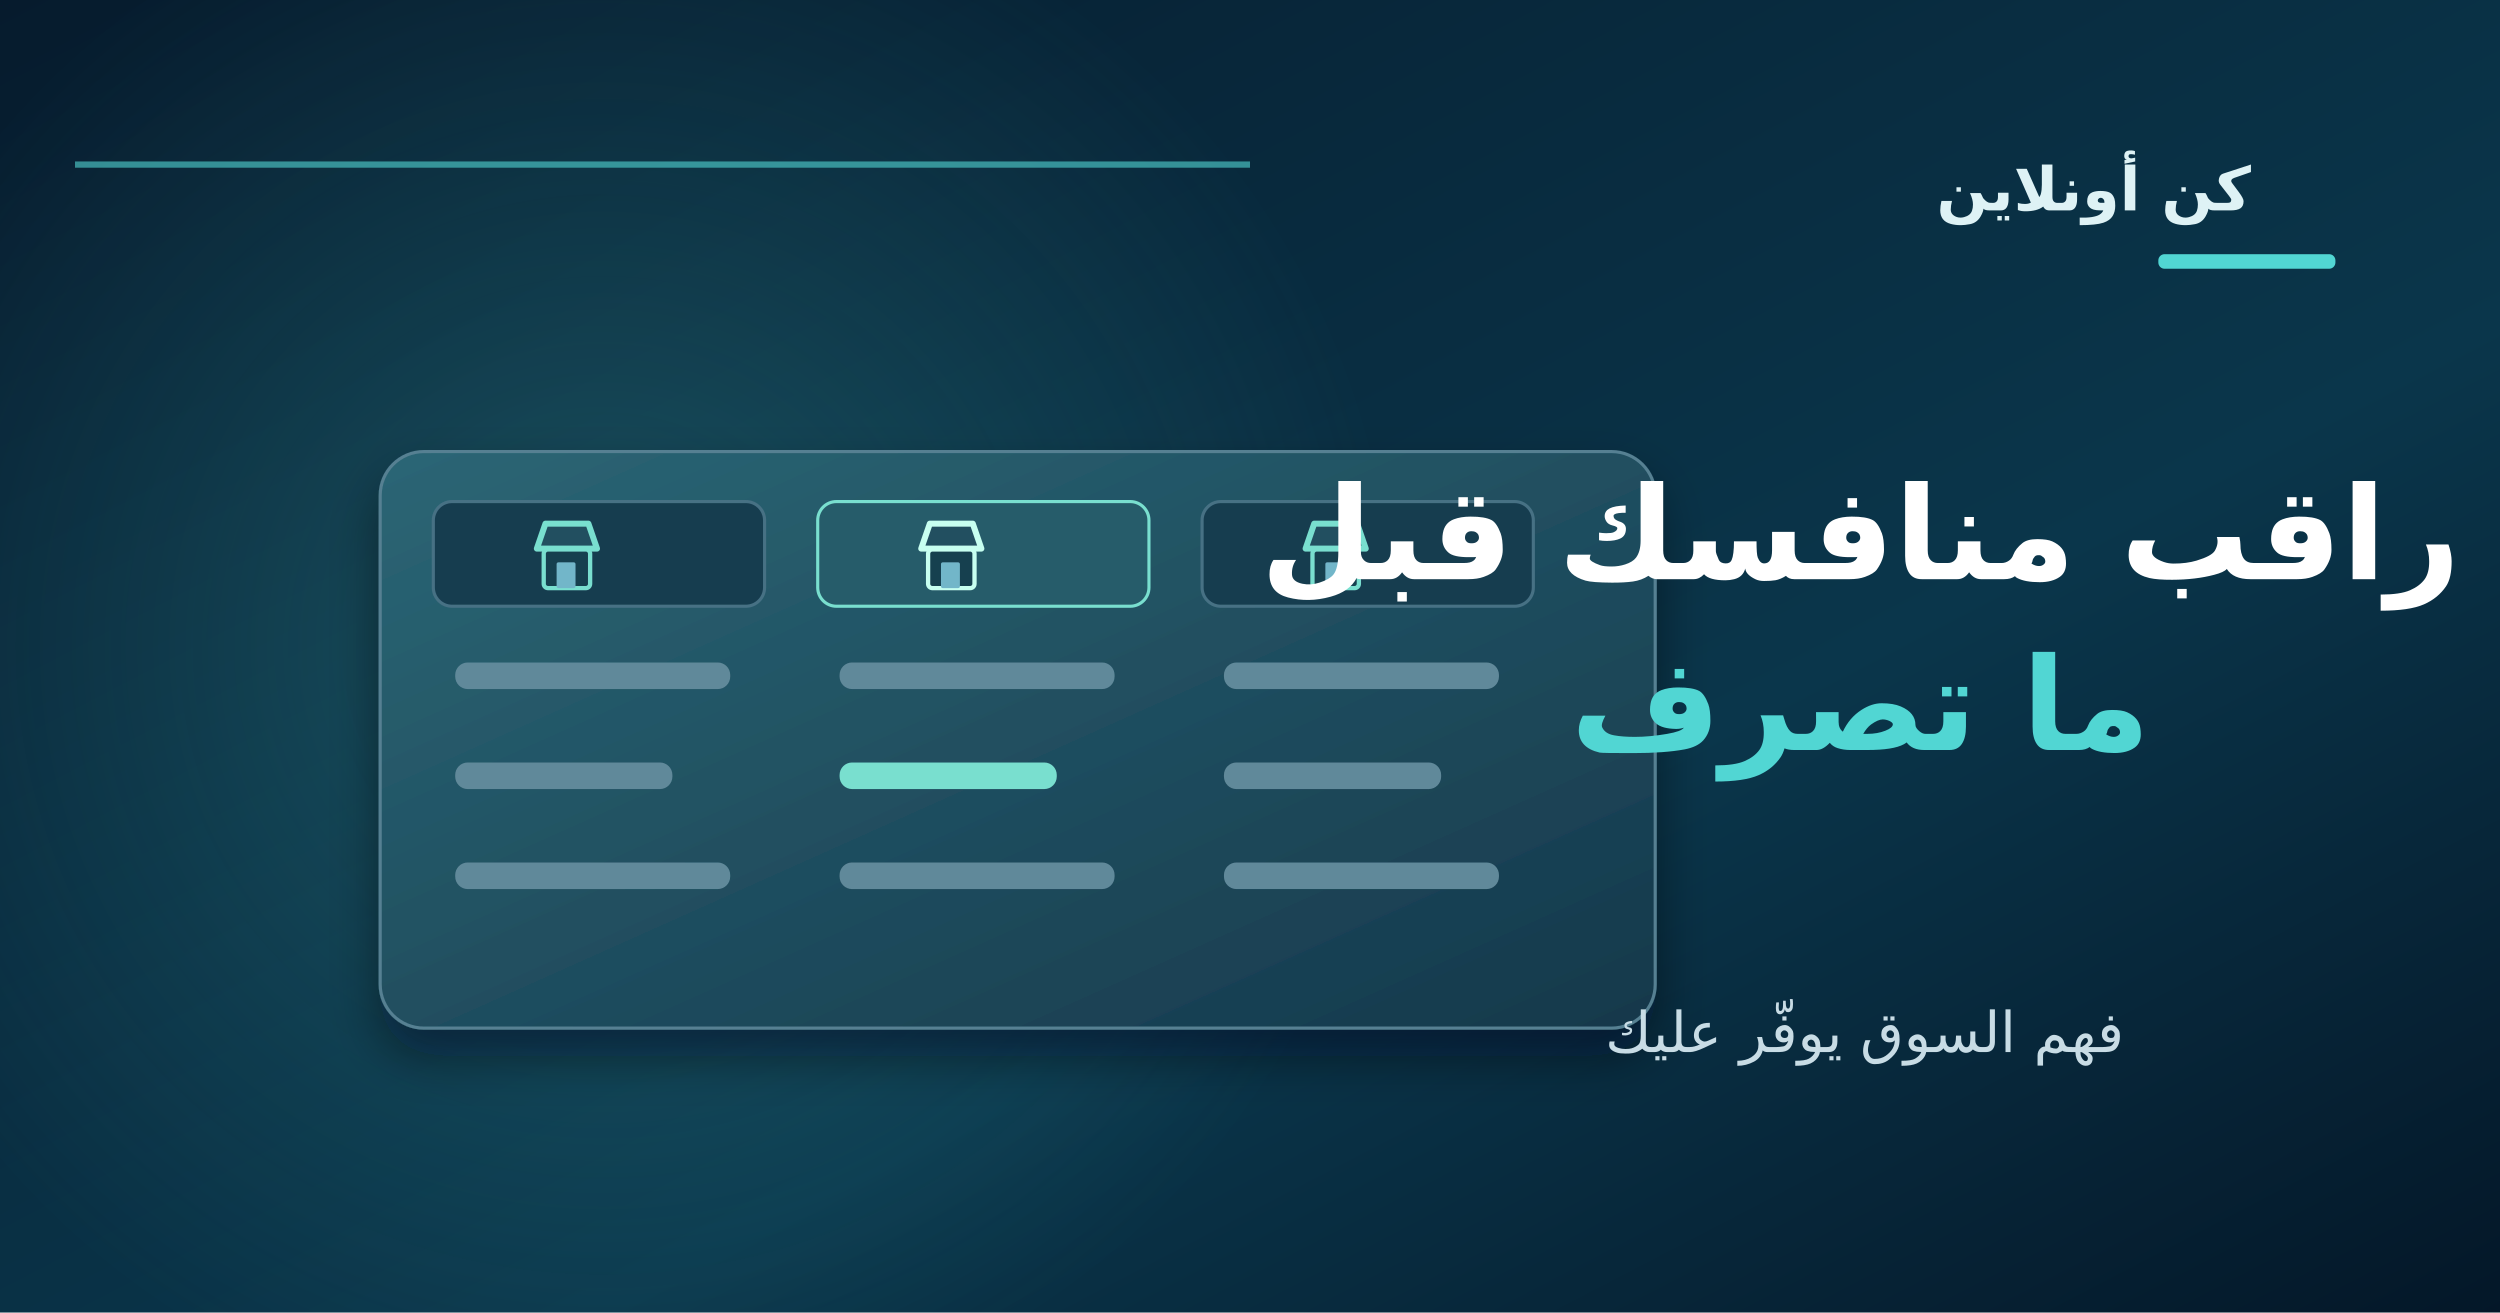
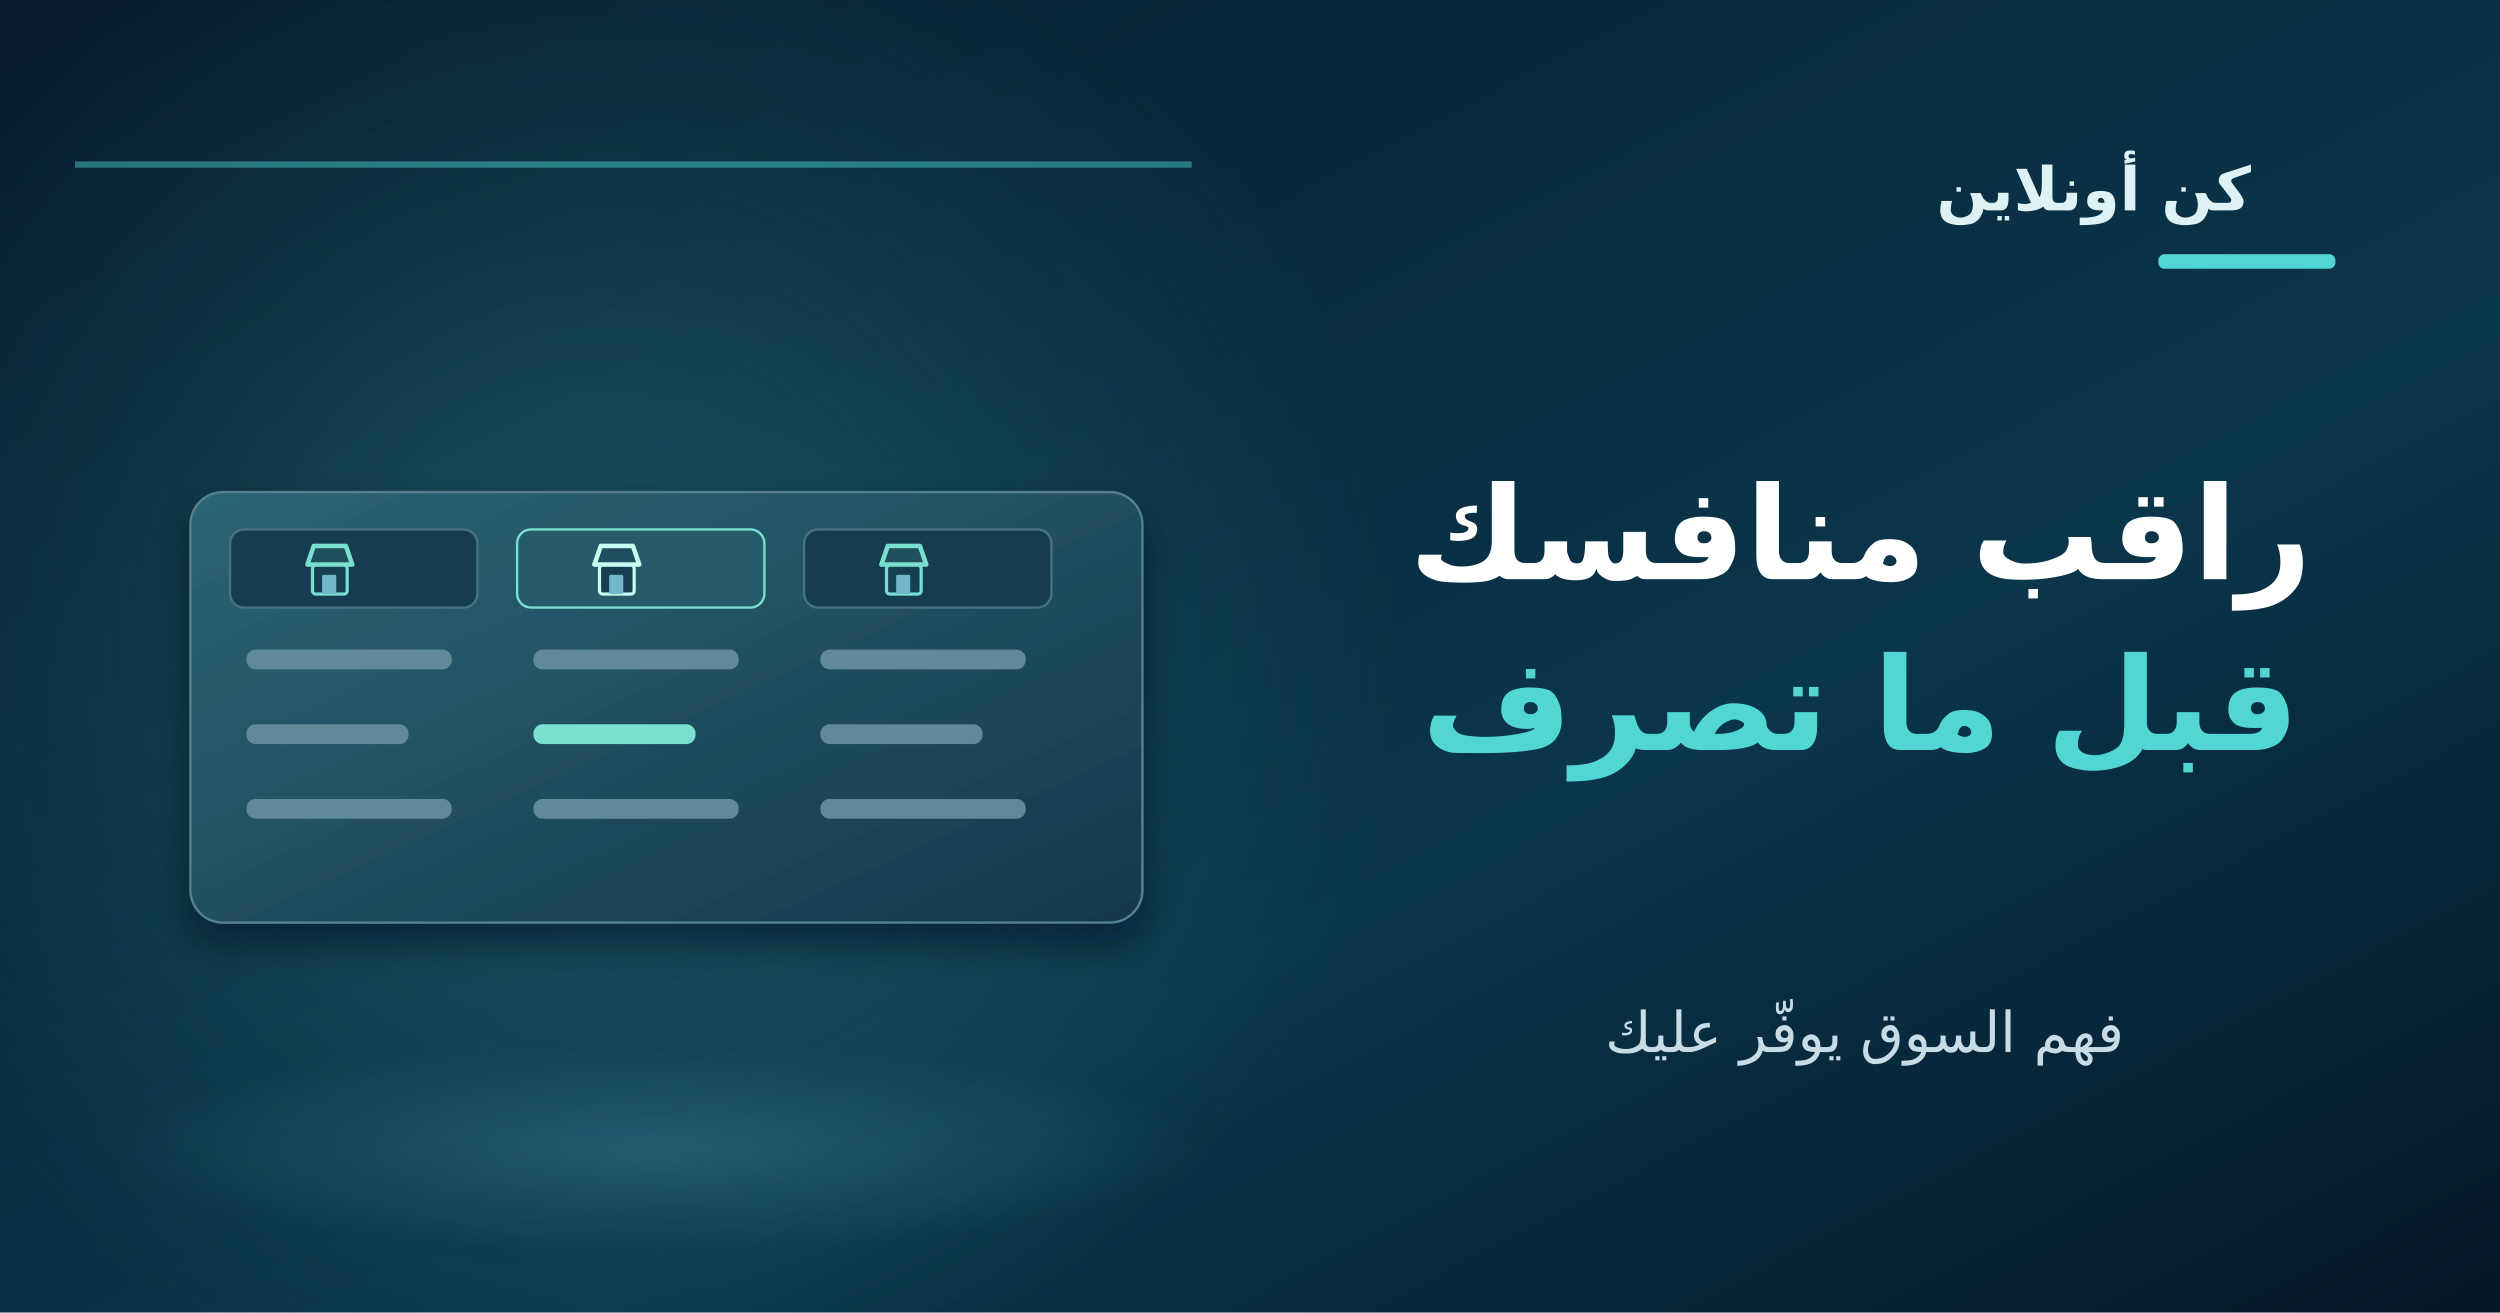
<svg xmlns="http://www.w3.org/2000/svg" width="1200" height="630" viewBox="0 0 1200 630" role="img" aria-labelledby="title desc">
  <defs>
    <linearGradient id="bg" x1="0" y1="0" x2="1" y2="1">
      <stop stop-color="#061b2d" />
      <stop offset=".62" stop-color="#0a364b" />
      <stop offset="1" stop-color="#041728" />
    </linearGradient>
    <radialGradient id="glow">
      <stop stop-color="#51d6d3" stop-opacity=".23" />
      <stop offset="1" stop-color="#51d6d3" stop-opacity="0" />
    </radialGradient>
    <linearGradient id="glass" x1="0" y1="0" x2="1" y2="1">
      <stop stop-color="#2b6675" />
      <stop offset="1" stop-color="#15384b" />
    </linearGradient>
    <filter id="drop" x="-30%" y="-30%" width="170%" height="170%">
      <feDropShadow dx="0" dy="17" stdDeviation="16" flood-color="#010e19" flood-opacity=".45" />
    </filter>
+     <clipPath id="artStage">
+       <rect x="15" y="105" width="614" height="440" rx="12" />
+     </clipPath>
+     <radialGradient id="floor">
+       <stop stop-color="#3a798d" stop-opacity=".45" />
+       <stop offset="1" stop-color="#3a798d" stop-opacity="0" />
+     </radialGradient>
  </defs>
  <rect width="1200" height="630" fill="url(#bg)" />
  <circle cx="290" cy="310" r="381" fill="url(#glow)" />
-   <path d="M36 79H600" stroke="#51d6d3" stroke-width="3" opacity=".6" />
-   <g id="topic-art" filter="url(#drop)" transform="translate(40 108) scale(.75)">
-     <rect x="190" y="145" width="816" height="369" rx="28" fill="url(#glass)" stroke="#568092" stroke-width="2" />
-     <rect x="224" y="177" width="212" height="67" rx="12" fill="#183d50" stroke="#467184" stroke-width="2" />
-     <g transform="translate(282 184) scale(0.55)">
-       <path d="M15 42L25 13H75L85 42Z" fill="#234f60" stroke="#79dfcf" stroke-width="7" stroke-linecap="round" stroke-linejoin="round" />
-       <rect x="23" y="43" width="54" height="45" rx="5" fill="#183f50" stroke="#79dfcf" stroke-width="5" />
-       <rect x="38" y="58" width="22" height="30" rx="2" fill="#72b6c9" stroke="none" stroke-width="0" />
+   <ellipse cx="315" cy="551" rx="260" ry="50" fill="url(#floor)" />
+   <path d="M36 79H572" stroke="#51d6d3" stroke-width="3" opacity=".46" />
+   <g clip-path="url(#artStage)">
+     <g id="topic-art" filter="url(#drop)" transform="translate(-15 155) scale(.56)">
+       <rect x="190" y="145" width="816" height="369" rx="28" fill="url(#glass)" stroke="#568092" stroke-width="2" />
+       <rect x="224" y="177" width="212" height="67" rx="12" fill="#183d50" stroke="#467184" stroke-width="2" />
+       <g transform="translate(282 184) scale(0.55)">
+         <path d="M15 42L25 13H75L85 42Z" fill="#234f60" stroke="#79dfcf" stroke-width="7" stroke-linecap="round" stroke-linejoin="round" />
+         <rect x="23" y="43" width="54" height="45" rx="5" fill="#183f50" stroke="#79dfcf" stroke-width="5" />
+         <rect x="38" y="58" width="22" height="30" rx="2" fill="#72b6c9" stroke="none" stroke-width="0" />
+       </g>
+       <rect x="470" y="177" width="212" height="67" rx="12" fill="#275c6a" stroke="#79dfcf" stroke-width="2" />
+       <g transform="translate(528 184) scale(0.55)">
+         <path d="M15 42L25 13H75L85 42Z" fill="#234f60" stroke="#c7fff0" stroke-width="7" stroke-linecap="round" stroke-linejoin="round" />
+         <rect x="23" y="43" width="54" height="45" rx="5" fill="#183f50" stroke="#c7fff0" stroke-width="5" />
+         <rect x="38" y="58" width="22" height="30" rx="2" fill="#72b6c9" stroke="none" stroke-width="0" />
+       </g>
+       <rect x="716" y="177" width="212" height="67" rx="12" fill="#183d50" stroke="#467184" stroke-width="2" />
+       <g transform="translate(774 184) scale(0.55)">
+         <path d="M15 42L25 13H75L85 42Z" fill="#234f60" stroke="#79dfcf" stroke-width="7" stroke-linecap="round" stroke-linejoin="round" />
+         <rect x="23" y="43" width="54" height="45" rx="5" fill="#183f50" stroke="#79dfcf" stroke-width="5" />
+         <rect x="38" y="58" width="22" height="30" rx="2" fill="#72b6c9" stroke="none" stroke-width="0" />
+       </g>
+       <rect x="238" y="280" width="176" height="17" rx="8" fill="#61899a" stroke="none" stroke-width="0" />
+       <rect x="484" y="280" width="176" height="17" rx="8" fill="#61899a" stroke="none" stroke-width="0" />
+       <rect x="730" y="280" width="176" height="17" rx="8" fill="#61899a" stroke="none" stroke-width="0" />
+       <rect x="238" y="344" width="139" height="17" rx="8" fill="#61899a" stroke="none" stroke-width="0" />
+       <rect x="484" y="344" width="139" height="17" rx="8" fill="#79dfcf" stroke="none" stroke-width="0" />
+       <rect x="730" y="344" width="139" height="17" rx="8" fill="#61899a" stroke="none" stroke-width="0" />
+       <rect x="238" y="408" width="176" height="17" rx="8" fill="#61899a" stroke="none" stroke-width="0" />
+       <rect x="484" y="408" width="176" height="17" rx="8" fill="#61899a" stroke="none" stroke-width="0" />
+       <rect x="730" y="408" width="176" height="17" rx="8" fill="#61899a" stroke="none" stroke-width="0" />
    </g>
-     <rect x="470" y="177" width="212" height="67" rx="12" fill="#275c6a" stroke="#79dfcf" stroke-width="2" />
-     <g transform="translate(528 184) scale(0.55)">
-       <path d="M15 42L25 13H75L85 42Z" fill="#234f60" stroke="#c7fff0" stroke-width="7" stroke-linecap="round" stroke-linejoin="round" />
-       <rect x="23" y="43" width="54" height="45" rx="5" fill="#183f50" stroke="#c7fff0" stroke-width="5" />
-       <rect x="38" y="58" width="22" height="30" rx="2" fill="#72b6c9" stroke="none" stroke-width="0" />
-     </g>
-     <rect x="716" y="177" width="212" height="67" rx="12" fill="#183d50" stroke="#467184" stroke-width="2" />
-     <g transform="translate(774 184) scale(0.55)">
-       <path d="M15 42L25 13H75L85 42Z" fill="#234f60" stroke="#79dfcf" stroke-width="7" stroke-linecap="round" stroke-linejoin="round" />
-       <rect x="23" y="43" width="54" height="45" rx="5" fill="#183f50" stroke="#79dfcf" stroke-width="5" />
-       <rect x="38" y="58" width="22" height="30" rx="2" fill="#72b6c9" stroke="none" stroke-width="0" />
-     </g>
-     <rect x="238" y="280" width="176" height="17" rx="8" fill="#61899a" stroke="none" stroke-width="0" />
-     <rect x="484" y="280" width="176" height="17" rx="8" fill="#61899a" stroke="none" stroke-width="0" />
-     <rect x="730" y="280" width="176" height="17" rx="8" fill="#61899a" stroke="none" stroke-width="0" />
-     <rect x="238" y="344" width="139" height="17" rx="8" fill="#61899a" stroke="none" stroke-width="0" />
-     <rect x="484" y="344" width="139" height="17" rx="8" fill="#79dfcf" stroke="none" stroke-width="0" />
-     <rect x="730" y="344" width="139" height="17" rx="8" fill="#61899a" stroke="none" stroke-width="0" />
-     <rect x="238" y="408" width="176" height="17" rx="8" fill="#61899a" stroke="none" stroke-width="0" />
-     <rect x="484" y="408" width="176" height="17" rx="8" fill="#61899a" stroke="none" stroke-width="0" />
-     <rect x="730" y="408" width="176" height="17" rx="8" fill="#61899a" stroke="none" stroke-width="0" />
  </g>
  <text x="1005" y="101" direction="rtl" text-anchor="middle" font-family="Cairo,Tajawal,Segoe UI,Arial,sans-serif" font-size="29" font-weight="700" fill="#def2f5">كن أونلاين</text>
  <rect x="1036" y="122" width="85" height="7" rx="3" fill="#51d6d3" />
  <g id="hook">
-     <text x="893" y="278" direction="rtl" unicode-bidi="plaintext" text-anchor="middle" font-family="Cairo,Tajawal,Segoe UI,Arial,sans-serif" font-size="62" font-weight="900" fill="#ffffff">راقب منافسك قبل</text>
-     <text x="893" y="360" direction="rtl" unicode-bidi="plaintext" text-anchor="middle" font-family="Cairo,Tajawal,Segoe UI,Arial,sans-serif" font-size="62" font-weight="900" fill="#51d6d3">ما تصرف</text>
+     <text x="893" y="278" direction="rtl" unicode-bidi="plaintext" text-anchor="middle" font-family="Cairo,Tajawal,Segoe UI,Arial,sans-serif" font-size="62" font-weight="900" fill="#ffffff">راقب منافسك</text>
+     <text x="893" y="360" direction="rtl" unicode-bidi="plaintext" text-anchor="middle" font-family="Cairo,Tajawal,Segoe UI,Arial,sans-serif" font-size="62" font-weight="900" fill="#51d6d3">قبل ما تصرف</text>
  </g>
  <text x="895" y="505" direction="rtl" text-anchor="middle" font-family="Cairo,Tajawal,Segoe UI,Arial,sans-serif" font-size="27" fill="#c8dce5">فهم السوق يوفّر عليك</text>
</svg>
